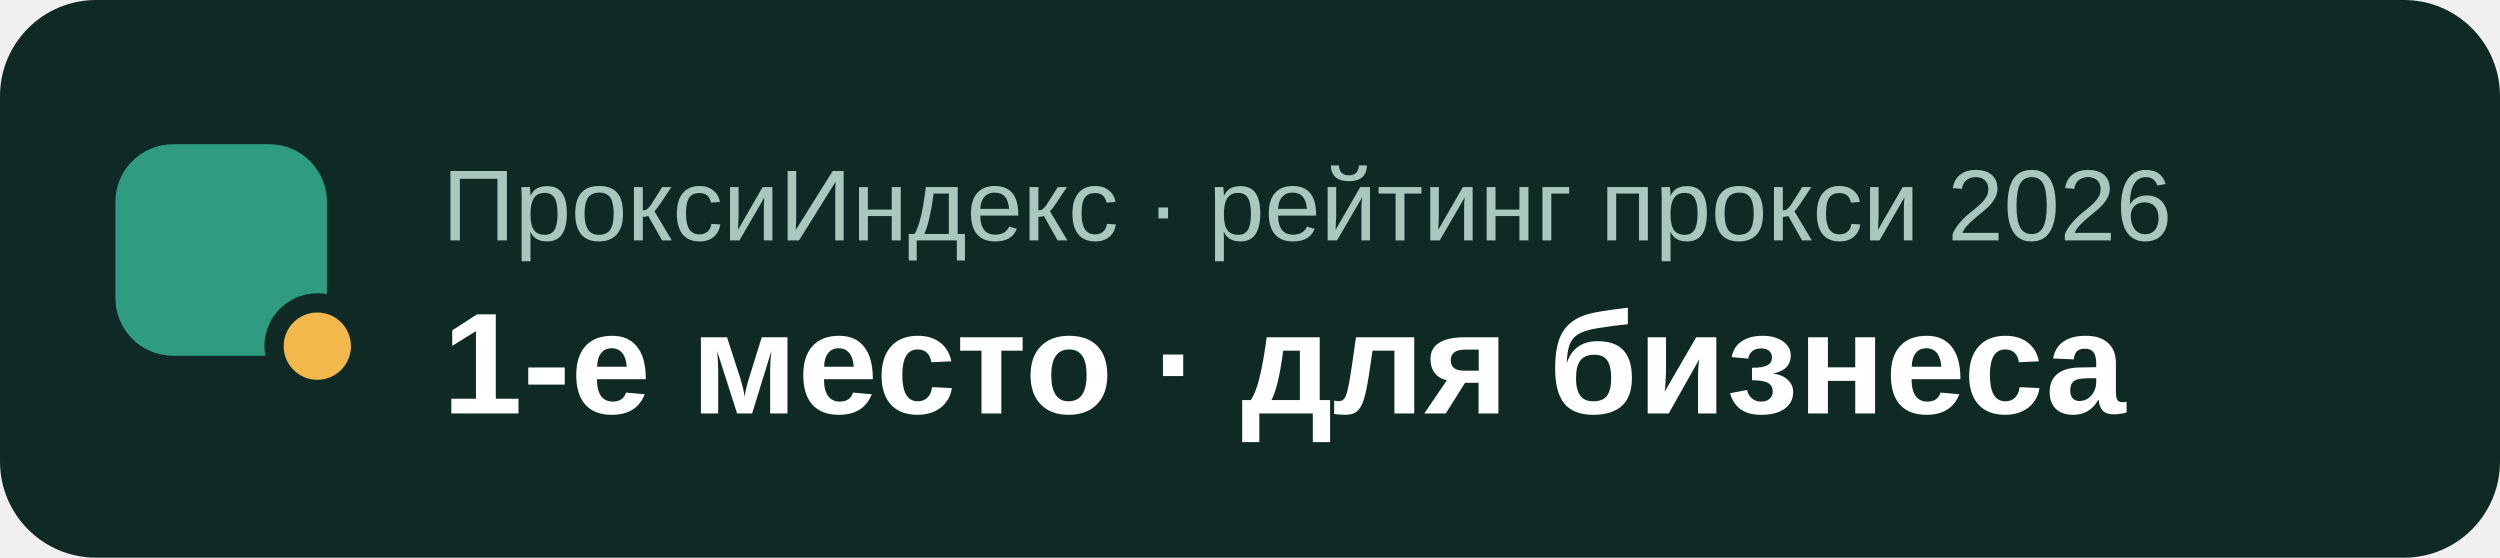
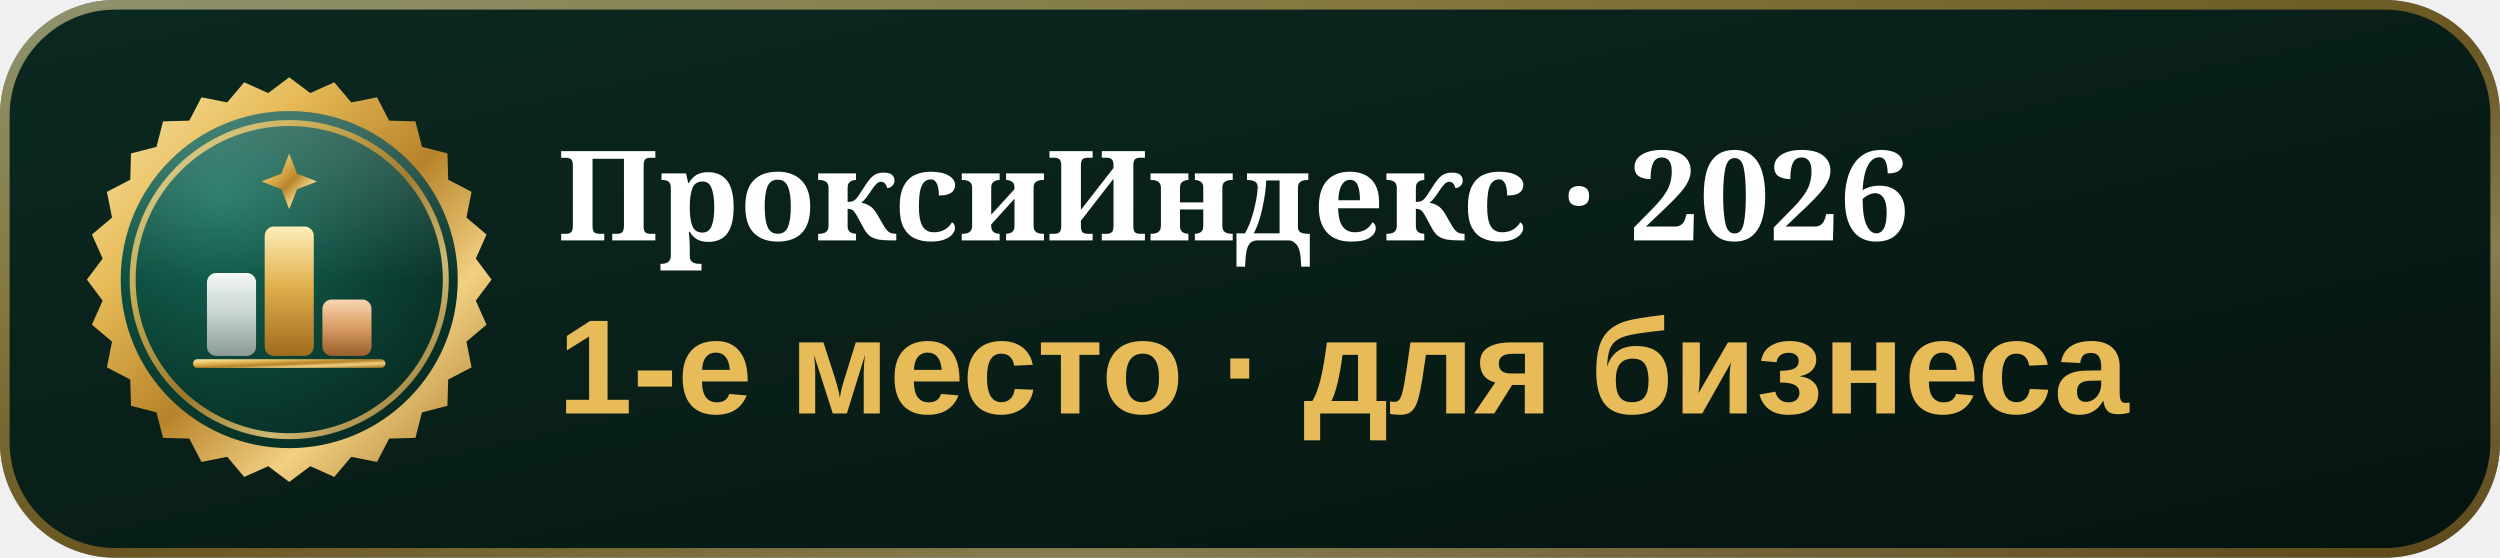
<svg xmlns="http://www.w3.org/2000/svg" width="260" height="58" viewBox="0 0 260 58" role="img" aria-label="1-е место — ПроксиИндекс 2026">
-   <rect width="260" height="58" rx="10" fill="#0f2a24" />
-   <rect x="12" y="15" width="22" height="22" rx="6" fill="#2f9c81" />
-   <circle cx="33" cy="36" r="4.5" fill="#f2b84b" stroke="#0f2a24" stroke-width="2" />
-   <text x="46" y="25" font-family="Golos Text,Arial,sans-serif" font-size="10.5" fill="#a9c7bd">ПроксиИндекс · рейтинг прокси 2026</text>
-   <text x="46" y="43" font-family="Golos Text,Arial,sans-serif" font-size="15" font-weight="700" fill="#ffffff">1-е место · для бизнеса</text>
+   <defs>
+     <linearGradient id="bgold" x1="0" y1="0" x2="1" y2="1">
+       <stop offset="0" stop-color="#fbeab0" />
+       <stop offset=".28" stop-color="#e6bb58" />
+       <stop offset=".52" stop-color="#b8832a" />
+       <stop offset=".72" stop-color="#f1d082" />
+       <stop offset="1" stop-color="#a26f1e" />
+     </linearGradient>
+     <linearGradient id="bgoldv" x1="0" y1="0" x2="0" y2="1">
+       <stop offset="0" stop-color="#fdeeb8" />
+       <stop offset=".45" stop-color="#e2b14f" />
+       <stop offset="1" stop-color="#9f6c1c" />
+     </linearGradient>
+     <linearGradient id="bsilv" x1="0" y1="0" x2="0" y2="1">
+       <stop offset="0" stop-color="#f4f8f6" />
+       <stop offset=".5" stop-color="#c6d2ce" />
+       <stop offset="1" stop-color="#8b9a95" />
+     </linearGradient>
+     <linearGradient id="bbron" x1="0" y1="0" x2="0" y2="1">
+       <stop offset="0" stop-color="#f8d6b2" />
+       <stop offset=".5" stop-color="#d99c63" />
+       <stop offset="1" stop-color="#9a5f2c" />
+     </linearGradient>
+     <radialGradient id="bemer" cx=".3" cy=".25" r="1">
+       <stop offset="0" stop-color="#17705c" />
+       <stop offset=".55" stop-color="#0b3f33" />
+       <stop offset="1" stop-color="#05201a" />
+     </radialGradient>
+     <linearGradient id="bshine" x1="0" y1="0" x2="0" y2="1">
+       <stop offset="0" stop-color="#fff" stop-opacity=".22" />
+       <stop offset=".5" stop-color="#fff" stop-opacity="0" />
+     </linearGradient>
+     <linearGradient id="bbg" x1="0" y1="0" x2="1" y2="1">
+       <stop offset="0" stop-color="#0b2a21" />
+       <stop offset="1" stop-color="#06130f" />
+     </linearGradient>
+   </defs>
+   <rect width="260" height="58" rx="12" fill="url(#bbg)" />
+   <rect x=".5" y=".5" width="259" height="57" rx="11.5" fill="none" stroke="url(#bgold)" stroke-opacity=".55" />
+   <g transform="translate(8 7) scale(.69)">
+     <polygon points="62.50,32.00 60.12,35.17 61.74,38.79 58.71,41.35 59.48,45.23 55.96,47.06 55.85,51.02 52.01,52.01 51.02,55.85 47.06,55.96 45.23,59.48 41.35,58.71 38.79,61.74 35.17,60.12 32.00,62.50 28.83,60.12 25.21,61.74 22.65,58.71 18.77,59.48 16.94,55.96 12.98,55.85 11.99,52.01 8.15,51.02 8.04,47.06 4.52,45.23 5.29,41.35 2.26,38.79 3.88,35.17 1.50,32.00 3.88,28.83 2.26,25.21 5.29,22.65 4.52,18.77 8.04,16.94 8.15,12.98 11.99,11.99 12.98,8.15 16.94,8.04 18.77,4.52 22.65,5.29 25.21,2.26 28.83,3.88 32.00,1.50 35.17,3.88 38.79,2.26 41.35,5.29 45.23,4.52 47.06,8.04 51.02,8.15 52.01,11.99 55.85,12.98 55.96,16.94 59.48,18.77 58.71,22.65 61.74,25.21 60.12,28.83" fill="url(#bgold)" />
+     <circle cx="32" cy="32" r="25.4" fill="url(#bemer)" />
+     <circle cx="32" cy="32" r="25.4" fill="url(#bshine)" />
+     <circle cx="32" cy="32" r="23.6" fill="none" stroke="url(#bgold)" stroke-width=".9" stroke-opacity=".85" />
+     <rect x="19.6" y="31" width="7.4" height="12.5" rx="1.4" fill="url(#bsilv)" />
+     <rect x="28.3" y="24" width="7.4" height="19.5" rx="1.4" fill="url(#bgoldv)" />
+     <rect x="37" y="35" width="7.4" height="8.5" rx="1.4" fill="url(#bbron)" />
+     <rect x="17.5" y="44" width="29" height="1.3" rx=".65" fill="url(#bgold)" />
+     <path d="M32 13.0 L33.176 16.024 L36.2 17.2 L33.176 18.376 L32 21.4 L30.824 18.376 L27.8 17.2 L30.824 16.024Z" fill="url(#bgold)" />
+   </g>
+   <text x="58" y="25" font-family="Playfair Display,Georgia,serif" font-size="13" font-weight="800" fill="#ffffff">ПроксиИндекс · 2026</text>
+   <text x="58" y="43" font-family="Golos Text,Arial,sans-serif" font-size="14" font-weight="700" fill="#e6bb58">1-е место · для бизнеса</text>
</svg>
